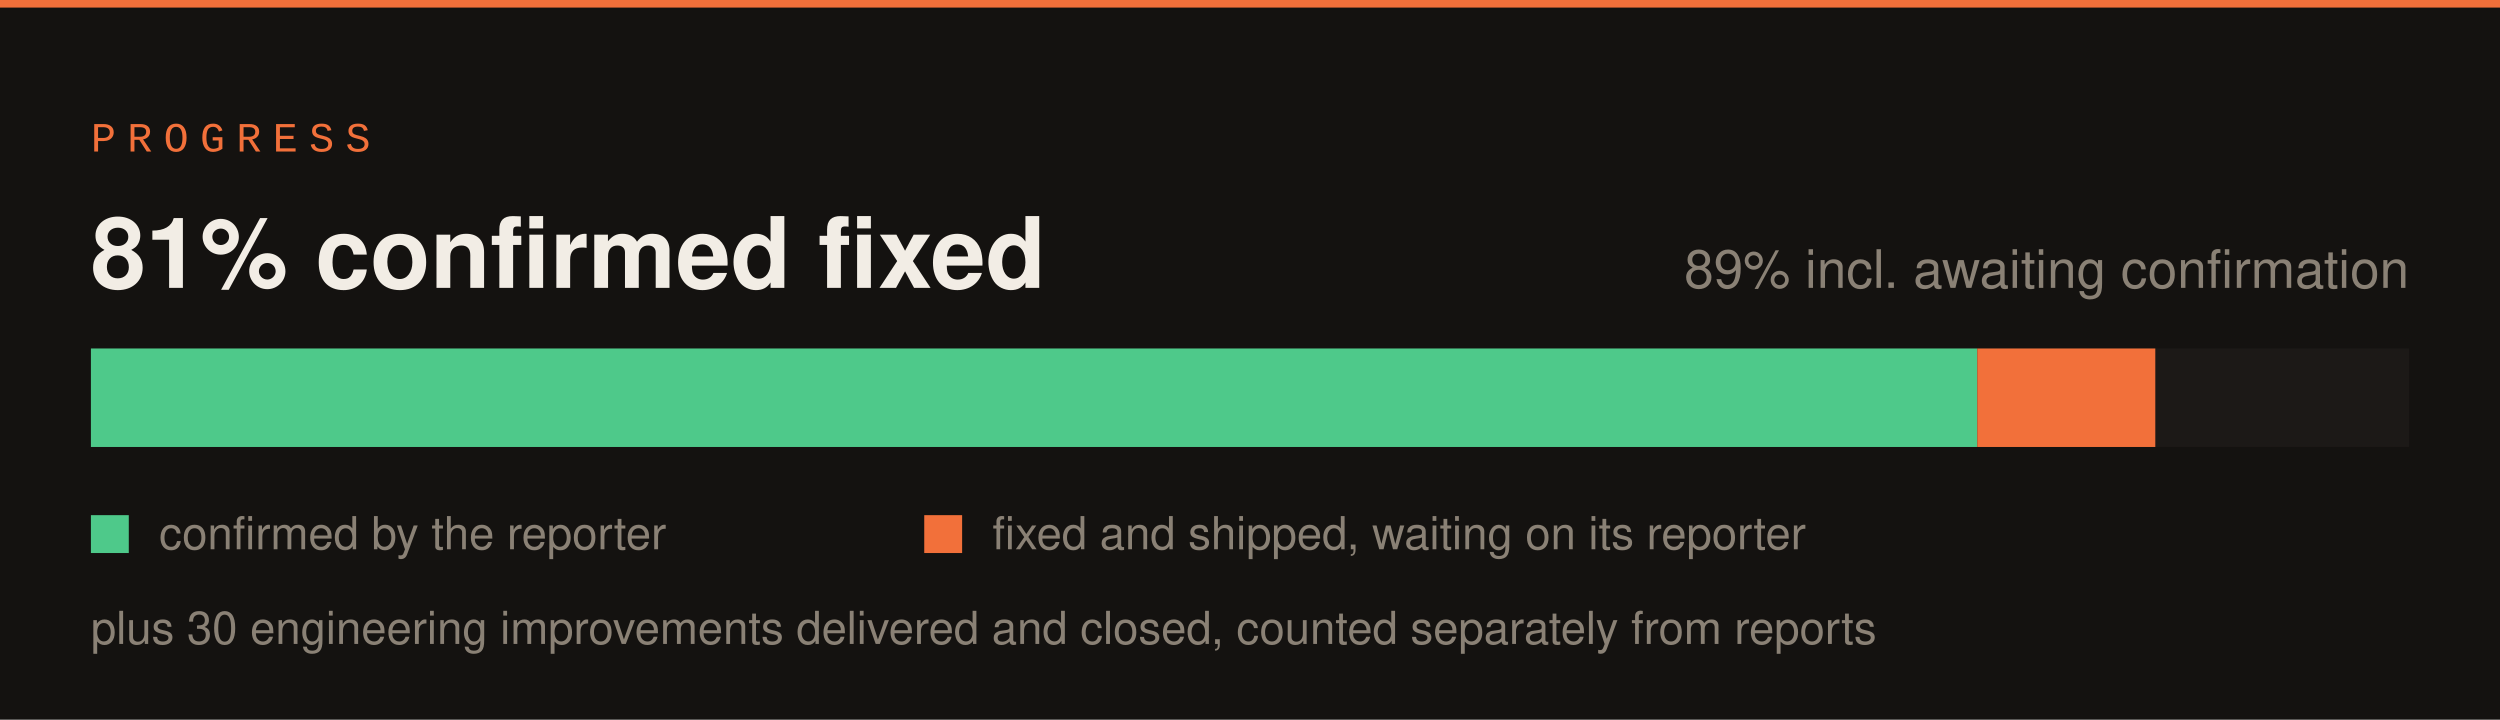
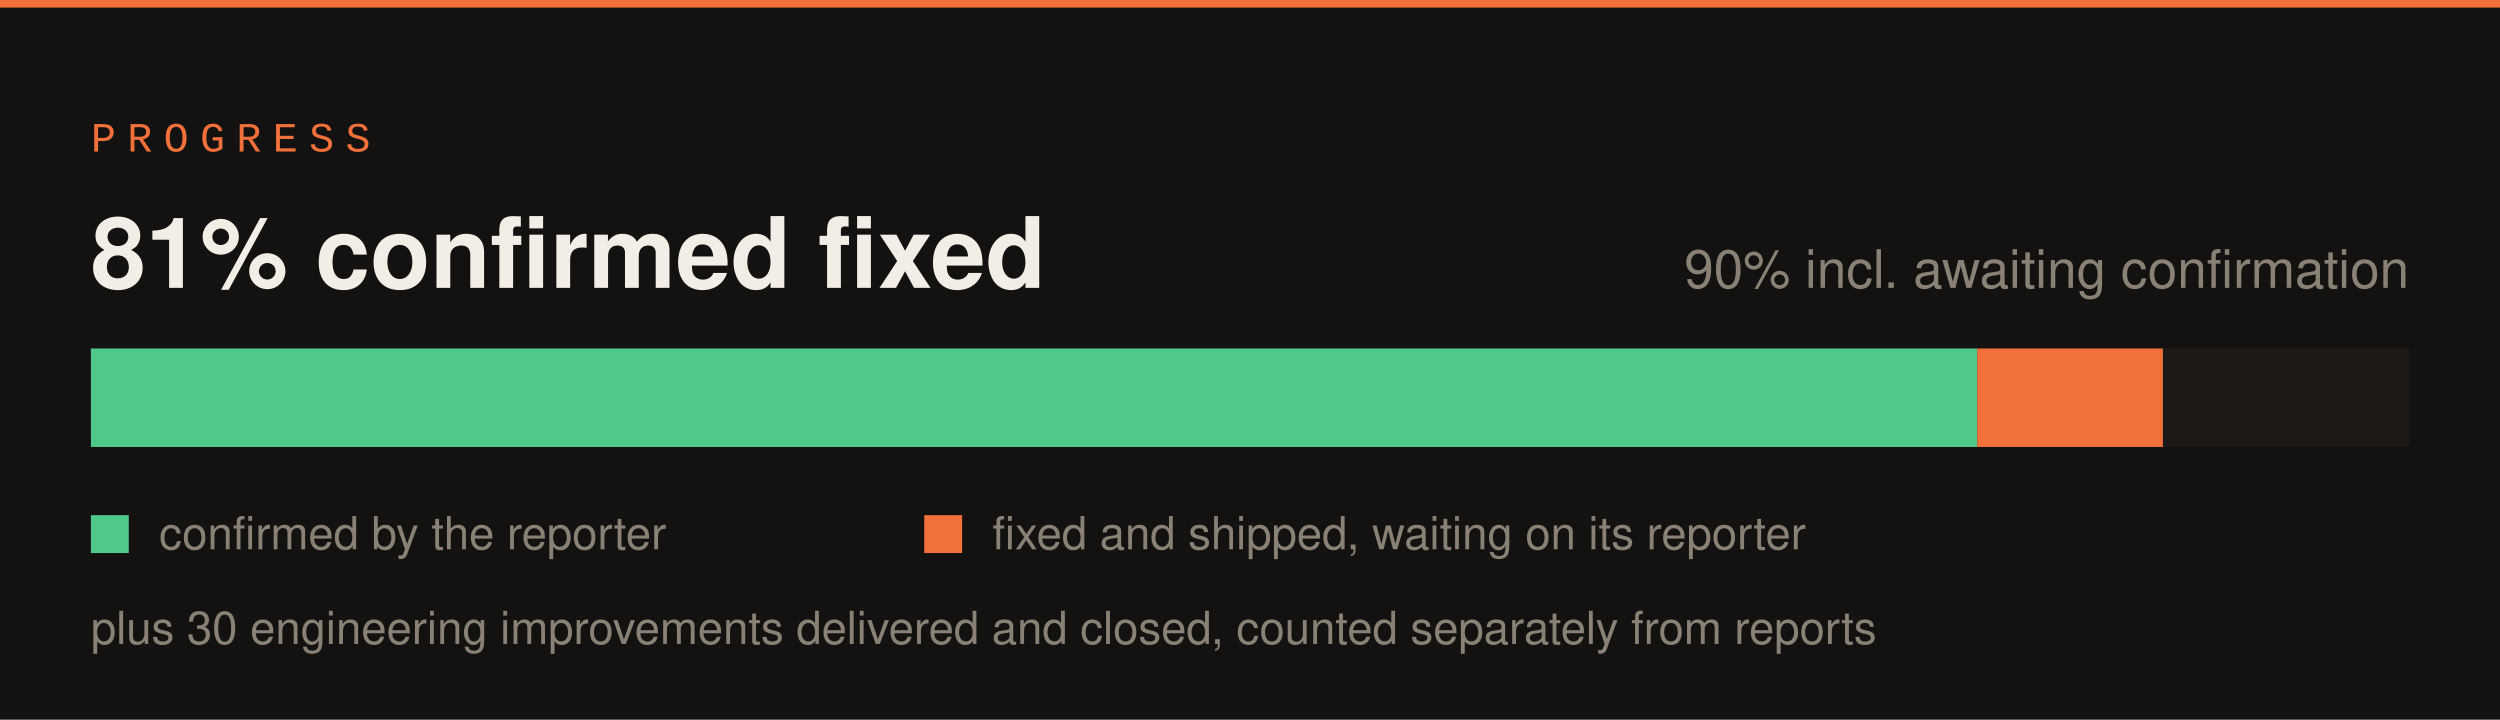
<svg xmlns="http://www.w3.org/2000/svg" width="660" height="190" viewBox="0 0 660 190">
  <rect width="660" height="190" fill="#141210" />
  <rect x="0" y="0" width="660" height="2" fill="#f2703a" />
  <text x="24" y="40" font-family="SFMono-Regular,Consolas,Liberation Mono,monospace" font-size="11" letter-spacing="3" fill="#f2703a">PROGRESS</text>
  <rect x="24" y="92" width="612" height="26" fill="#1c1917" />
  <rect x="24" y="92" width="498" height="26" fill="#4ec98a" />
-   <rect x="522" y="92" width="47" height="26" fill="#f2703a" />
+   <rect x="522" y="92" width="49" height="26" fill="#f2703a" />
  <text x="24" y="76" font-family="-apple-system,Segoe UI,Helvetica,Arial,sans-serif" font-size="26" font-weight="700" fill="#f2ede5">81% confirmed fixed</text>
-   <text x="636" y="76" font-family="-apple-system,Segoe UI,Helvetica,Arial,sans-serif" font-size="14" fill="#8a8175" text-anchor="end">89% incl. awaiting confirmation</text>
+   <text x="636" y="76" font-family="-apple-system,Segoe UI,Helvetica,Arial,sans-serif" font-size="14" fill="#8a8175" text-anchor="end">90% incl. awaiting confirmation</text>
  <rect x="24" y="136" width="10" height="10" fill="#4ec98a" />
  <text x="42" y="145" font-family="-apple-system,Segoe UI,Helvetica,Arial,sans-serif" font-size="12" fill="#8a8175">confirmed by the reporter</text>
  <rect x="244" y="136" width="10" height="10" fill="#f2703a" />
  <text x="262" y="145" font-family="-apple-system,Segoe UI,Helvetica,Arial,sans-serif" font-size="12" fill="#8a8175">fixed and shipped, waiting on its reporter</text>
  <text x="24" y="170" font-family="-apple-system,Segoe UI,Helvetica,Arial,sans-serif" font-size="12" fill="#8a8175">plus 30 engineering improvements delivered and closed, counted separately from reports</text>
</svg>
